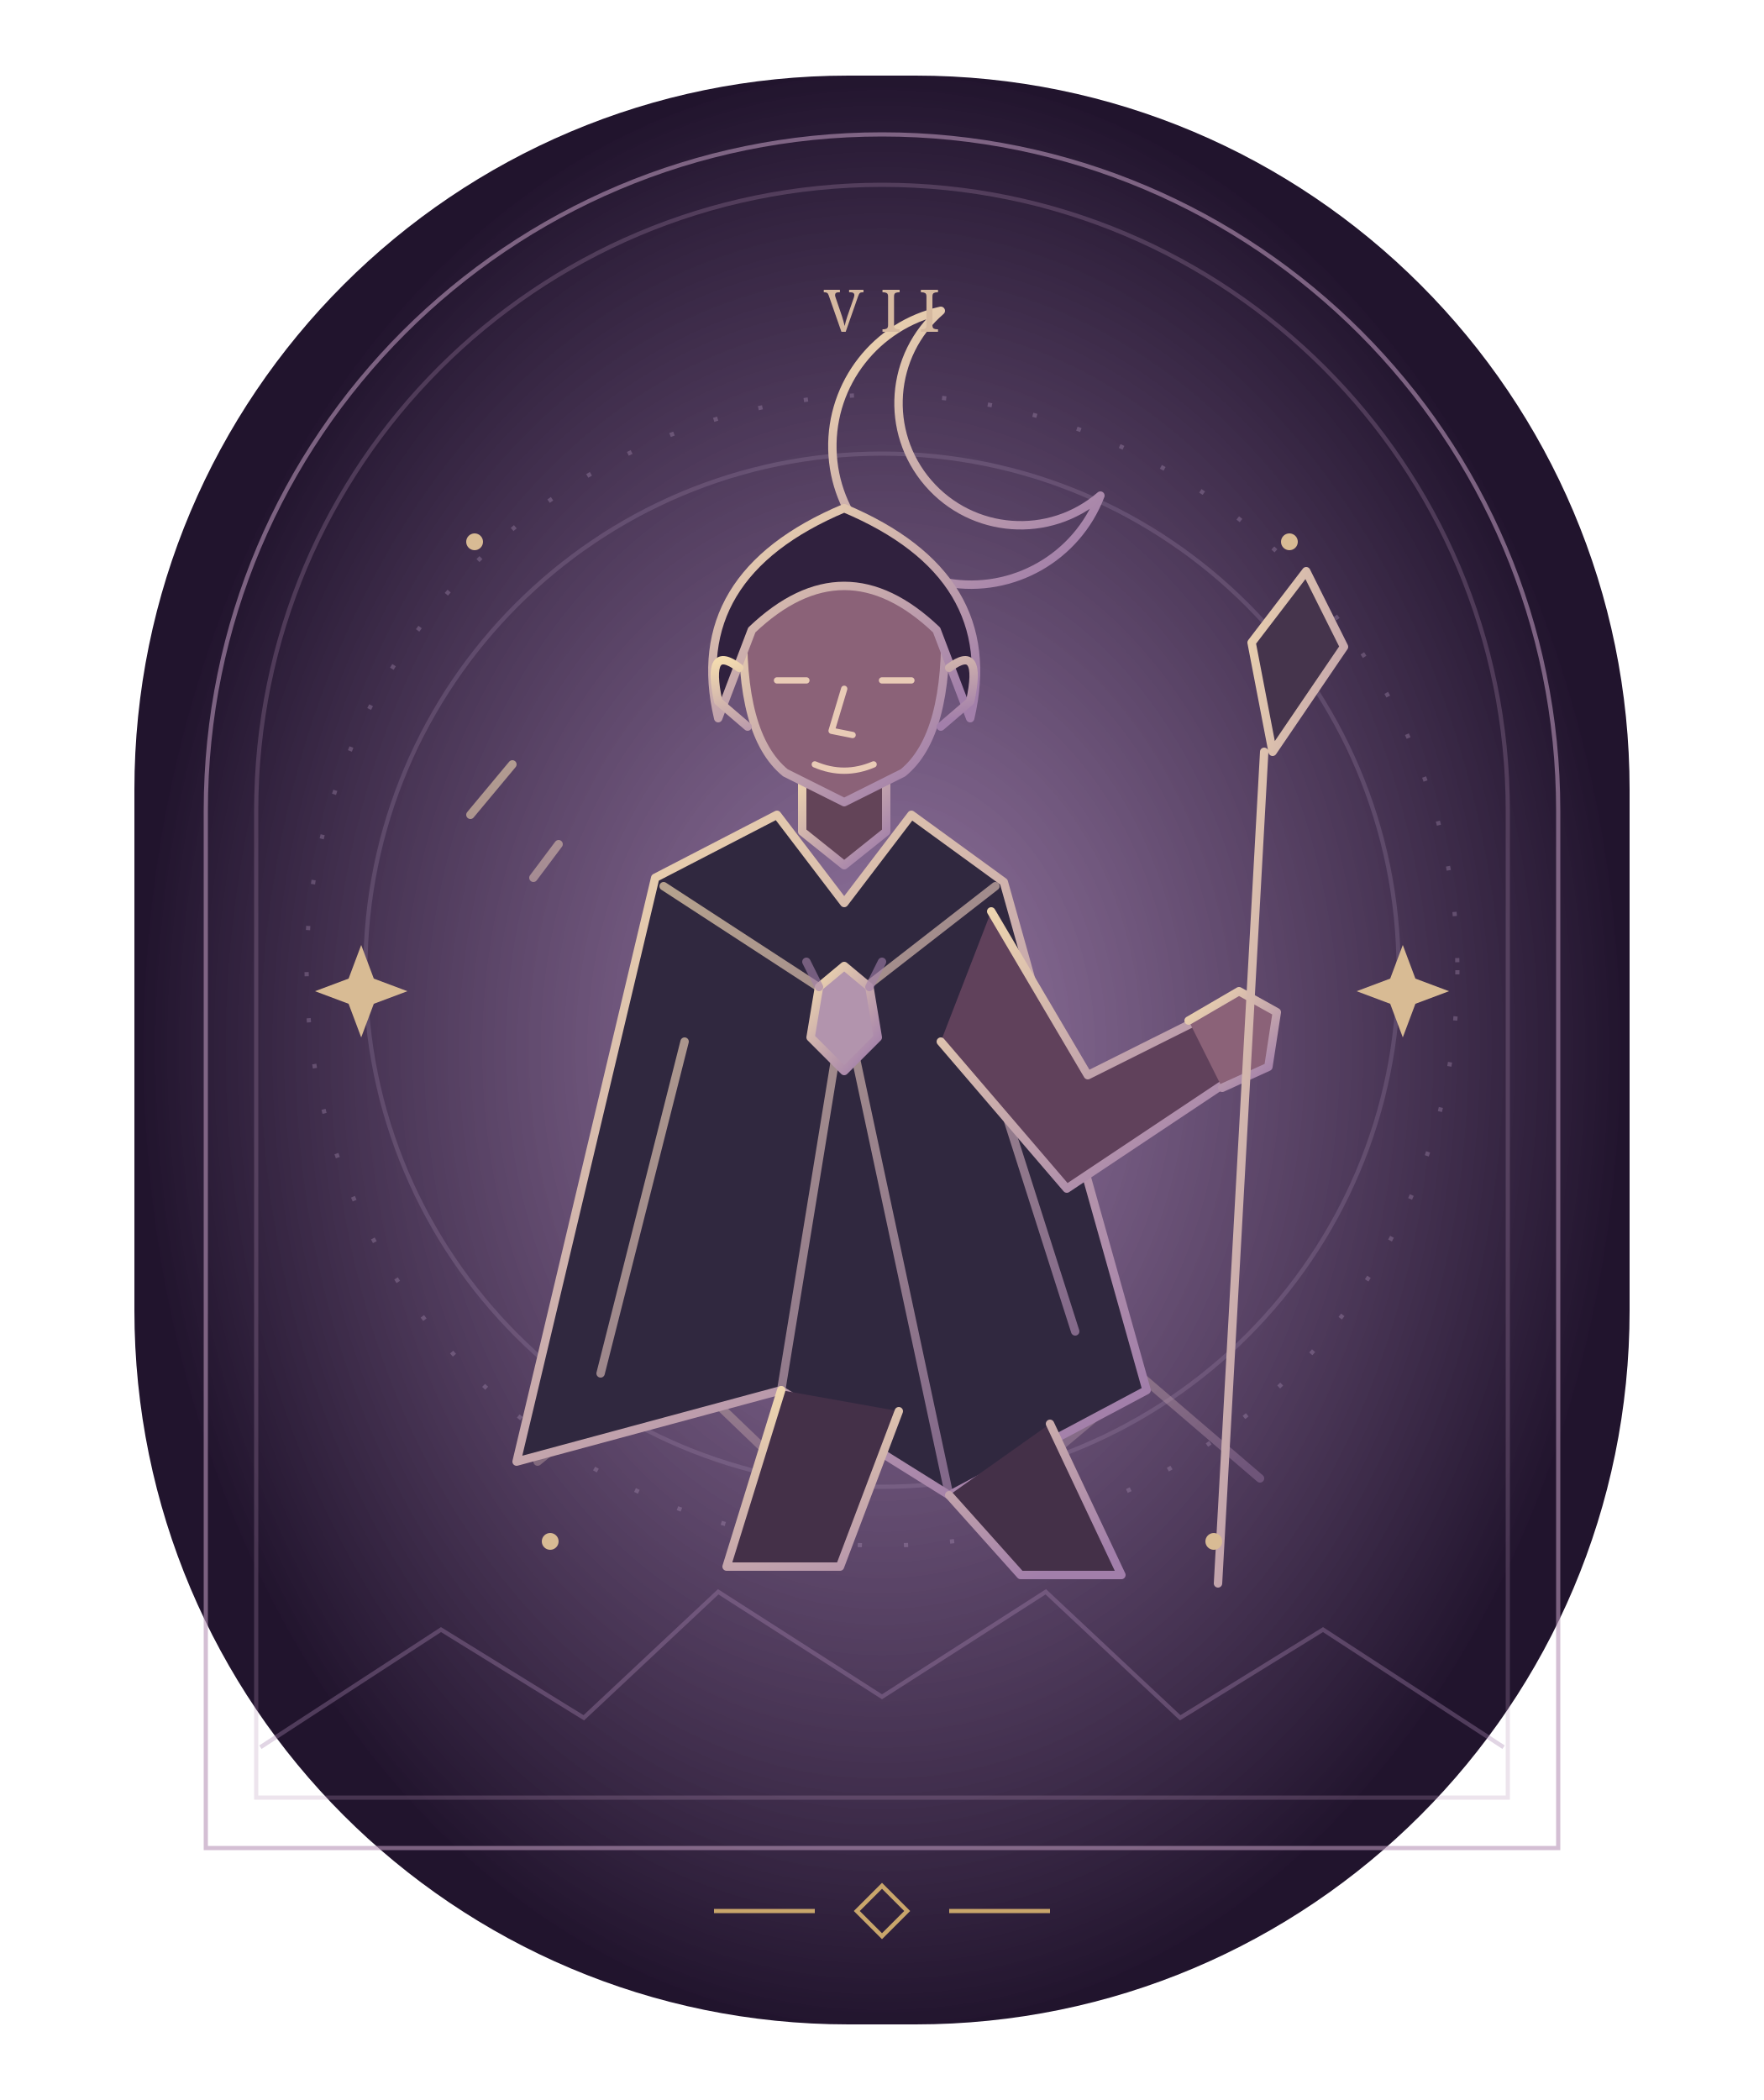
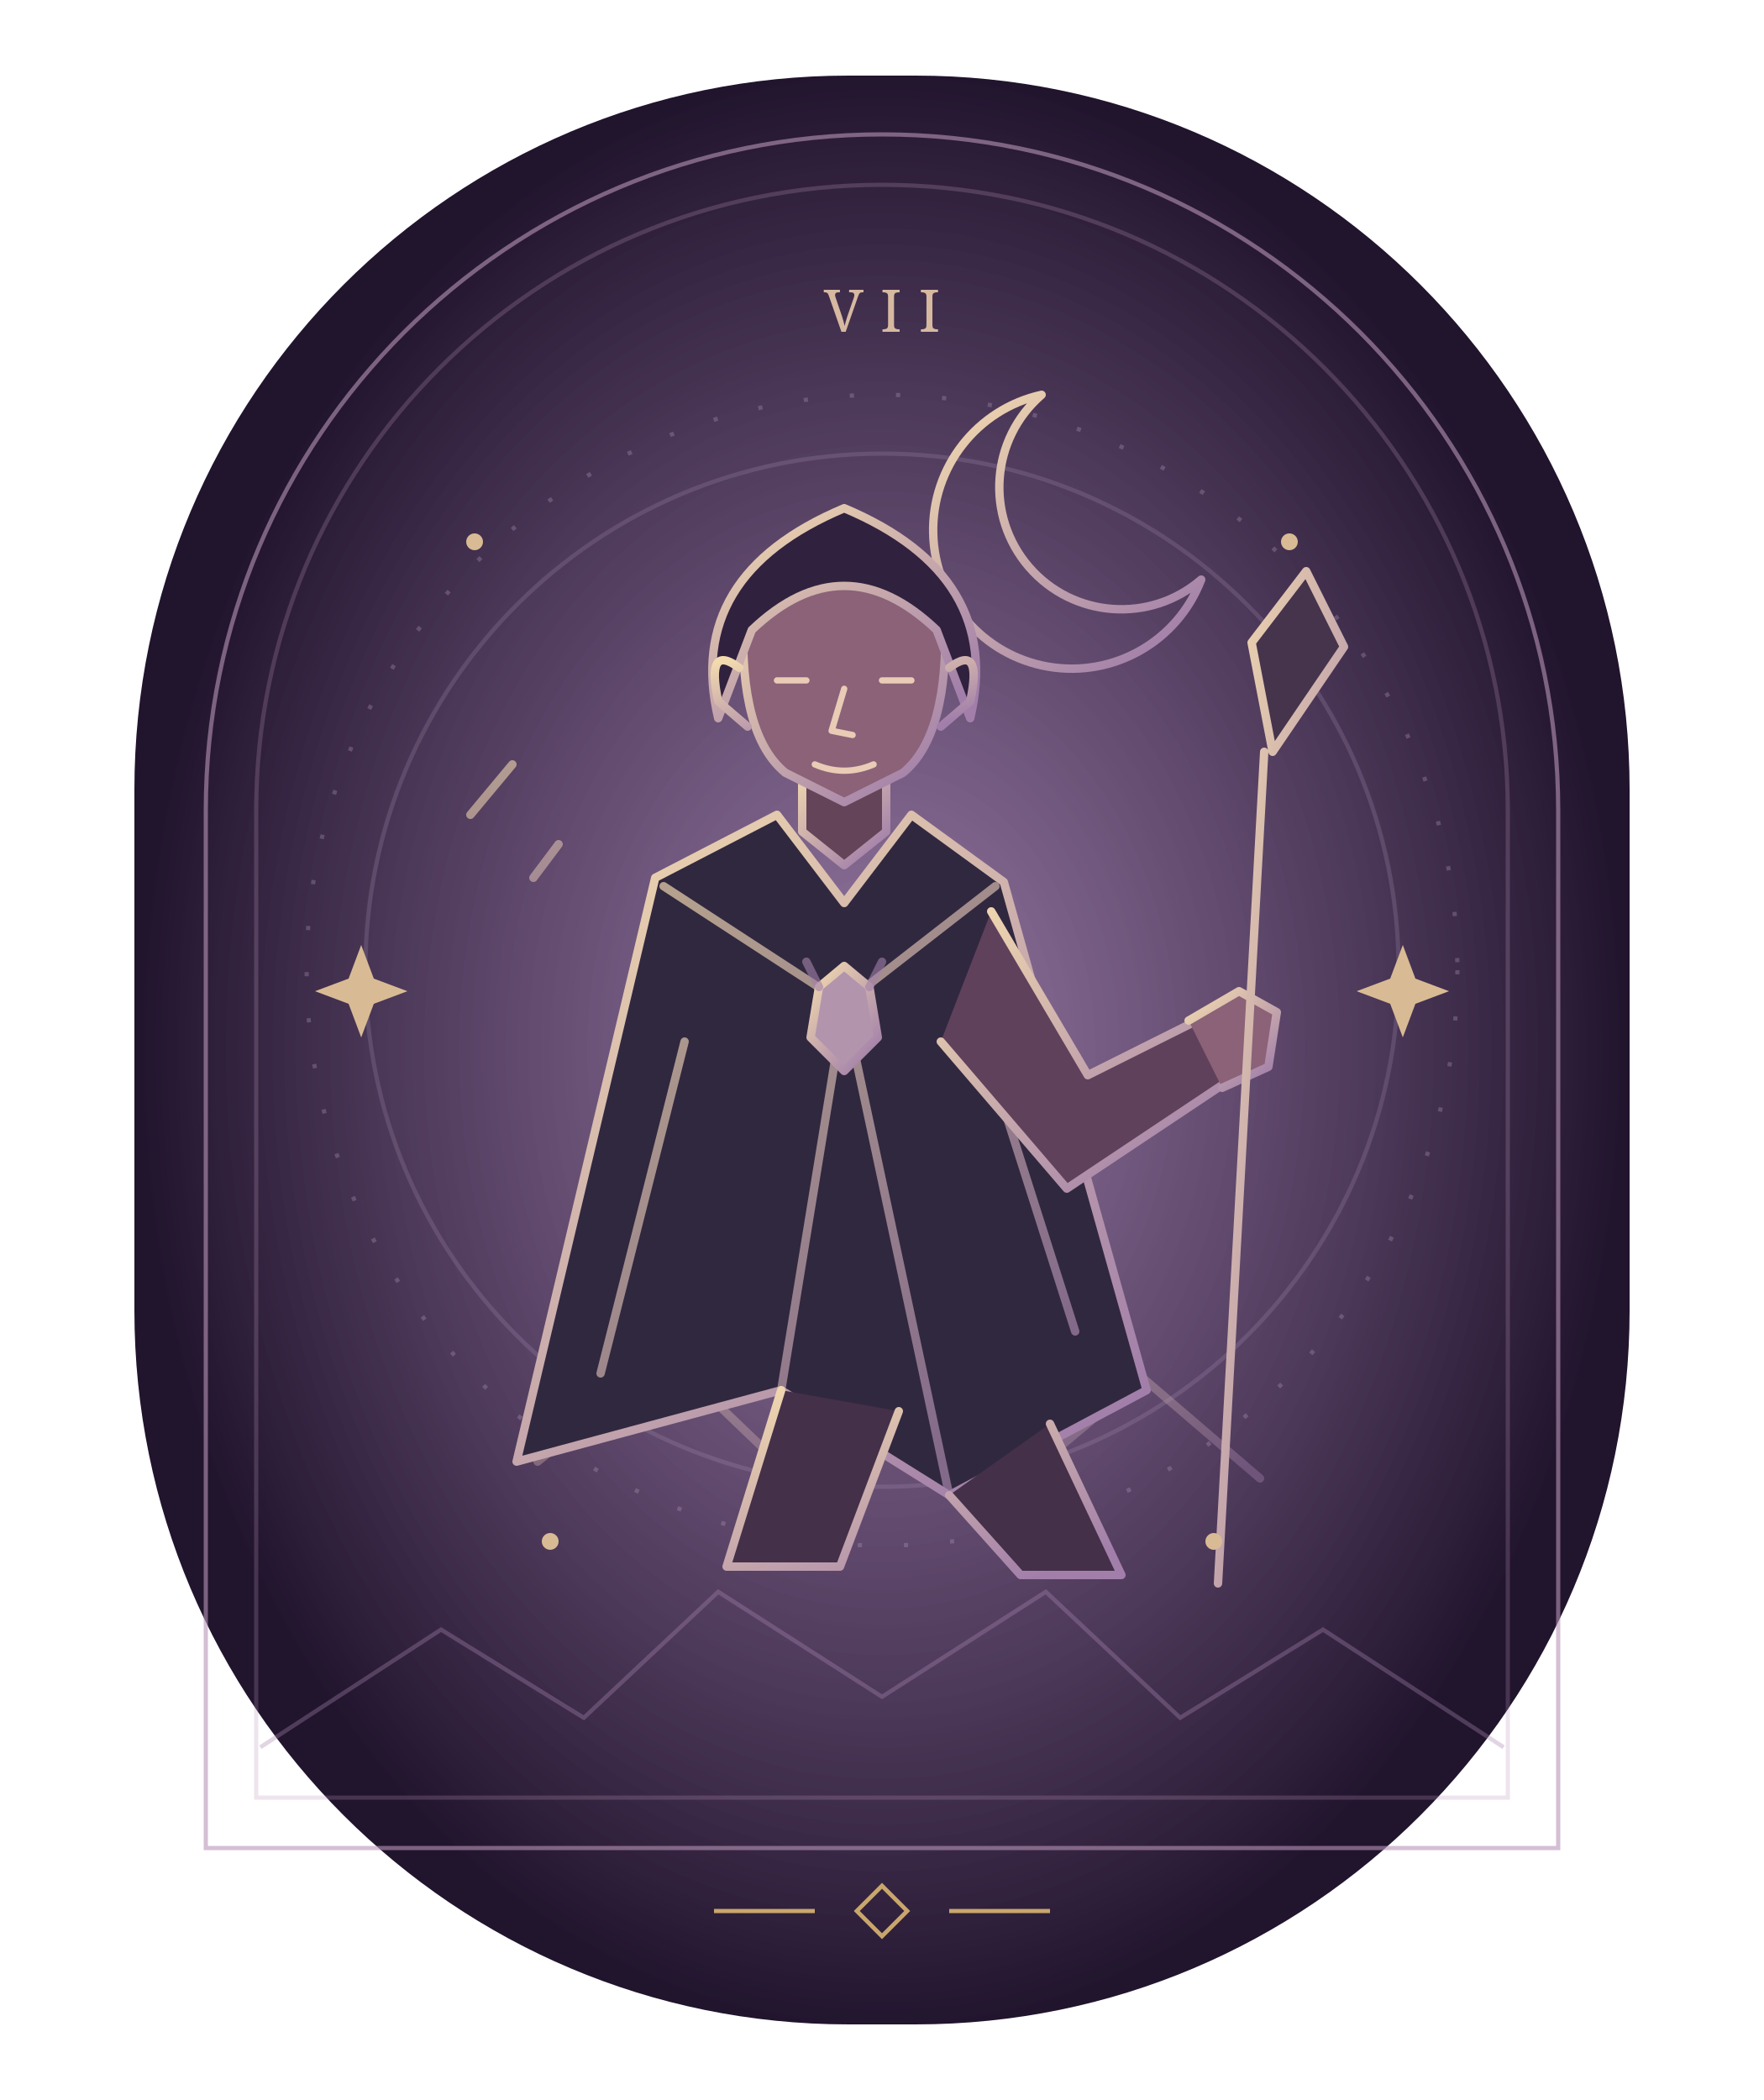
<svg xmlns="http://www.w3.org/2000/svg" viewBox="0 0 420 500" fill="none">
  <defs>
    <radialGradient id="glow">
      <stop stop-color="#704981" stop-opacity=".75" />
      <stop offset="1" stop-color="#21142d" />
    </radialGradient>
    <linearGradient id="gold" x2="0.8" y2="1">
      <stop stop-color="#f4dcaf" />
      <stop offset="1" stop-color="#a27faa" />
    </linearGradient>
  </defs>
  <rect x="32" y="18" width="356" height="464" rx="170" fill="url(#glow)" />
  <path d="M49 440V193a161 161 0 0 1 322 0v247Z" stroke="#b895b8" stroke-opacity=".6" />
  <path d="M61 428V193a149 149 0 0 1 298 0v235Z" stroke="#b895b8" stroke-opacity=".25" />
  <circle cx="210" cy="231" r="123" stroke="#bca0c6" stroke-opacity=".2" />
  <circle cx="210" cy="231" r="137" stroke="#bca0c6" stroke-opacity=".3" stroke-dasharray="1 10" />
  <g stroke="url(#gold)" stroke-width="2" stroke-linejoin="round" stroke-linecap="round">
-     <path d="M262 118a33 33 0 1 1-38-44 29 29 0 0 0 38 44Z" />
+     <path d="M262 118a33 33 0 1 1-38-44 29 29 0 0 0 38 44Z" transform="translate(24 20)" />
    <path d="m128 348 31-25 25 24m57 7 31-26 28 24" opacity=".4" />
    <g transform="translate(201 159)">
      <path d="M-10 22v17l10 8 10-8V22" fill="#634458" />
      <path d="M-24-12Q-25 16-14 25L0 32 14 25Q25 16 24-12Q0-35-24-12Z" fill="#8b6278" />
      <path d="M-30 12Q-38-22 0-38Q38-22 30 12L22-9Q0-30-22-9Z" fill="#30213e" />
      <path d="M-16 3h7m18 0h7M0 5l-3 10 5 1m-9 7q7 3 14 0" stroke="#e9cbb6" stroke-width="1.5" />
      <path d="M-25 0q-8-6-5 8l7 6m48-14q8-6 5 8l-7 6" />
    </g>
    <path d="m185 194-29 15-33 139 63-17 40 25 47-25-34-121-22-16-16 21Z" fill="#30283f" />
    <path d="m158 211 43 28 36-28m-36 28-15 92m15-92 25 117m-63-108-20 79m91-79 22 69" opacity=".7" />
    <path d="m186 331-13 42h27l14-37m12 20 17 19h24l-17-36" fill="#443048" />
    <path d="m236 217 23 39 26-13 8 14-39 26-30-35" fill="#60415b" />
    <path d="m283 243 12-7 9 5-2 13-11 5" fill="#8b6278" />
    <path d="m301 179-11 198m13-198-5-26 13-17 9 18-17 25Z" fill="#45344c" />
    <path d="m195 235 6-5 6 5 2 12-8 8-8-8Z" fill="#b294ad" />
    <path d="m195 235-3-6m15 6 3-6M122 182l-10 12m21 7-6 8" opacity=".6" />
  </g>
  <g fill="#d8bb94">
    <path d="m86 225 3 8 8 3-8 3-3 8-3-8-8-3 8-3Zm248 0 3 8 8 3-8 3-3 8-3-8-8-3 8-3Z" />
    <circle cx="113" cy="129" r="2" />
    <circle cx="307" cy="129" r="2" />
    <circle cx="131" cy="367" r="2" />
    <circle cx="289" cy="367" r="2" />
  </g>
  <path d="m62 416 43-28 34 21 32-30 39 25 39-25 32 30 34-21 43 28" stroke="#aa88b1" stroke-opacity=".35" />
  <text x="210" y="79" fill="#d6b9a0" font-family="Georgia,serif" font-size="14" text-anchor="middle" letter-spacing="4">VII</text>
  <path d="M170 455h24m32 0h24m-40-6 6 6-6 6-6-6Z" stroke="#c9a66b" />
</svg>
